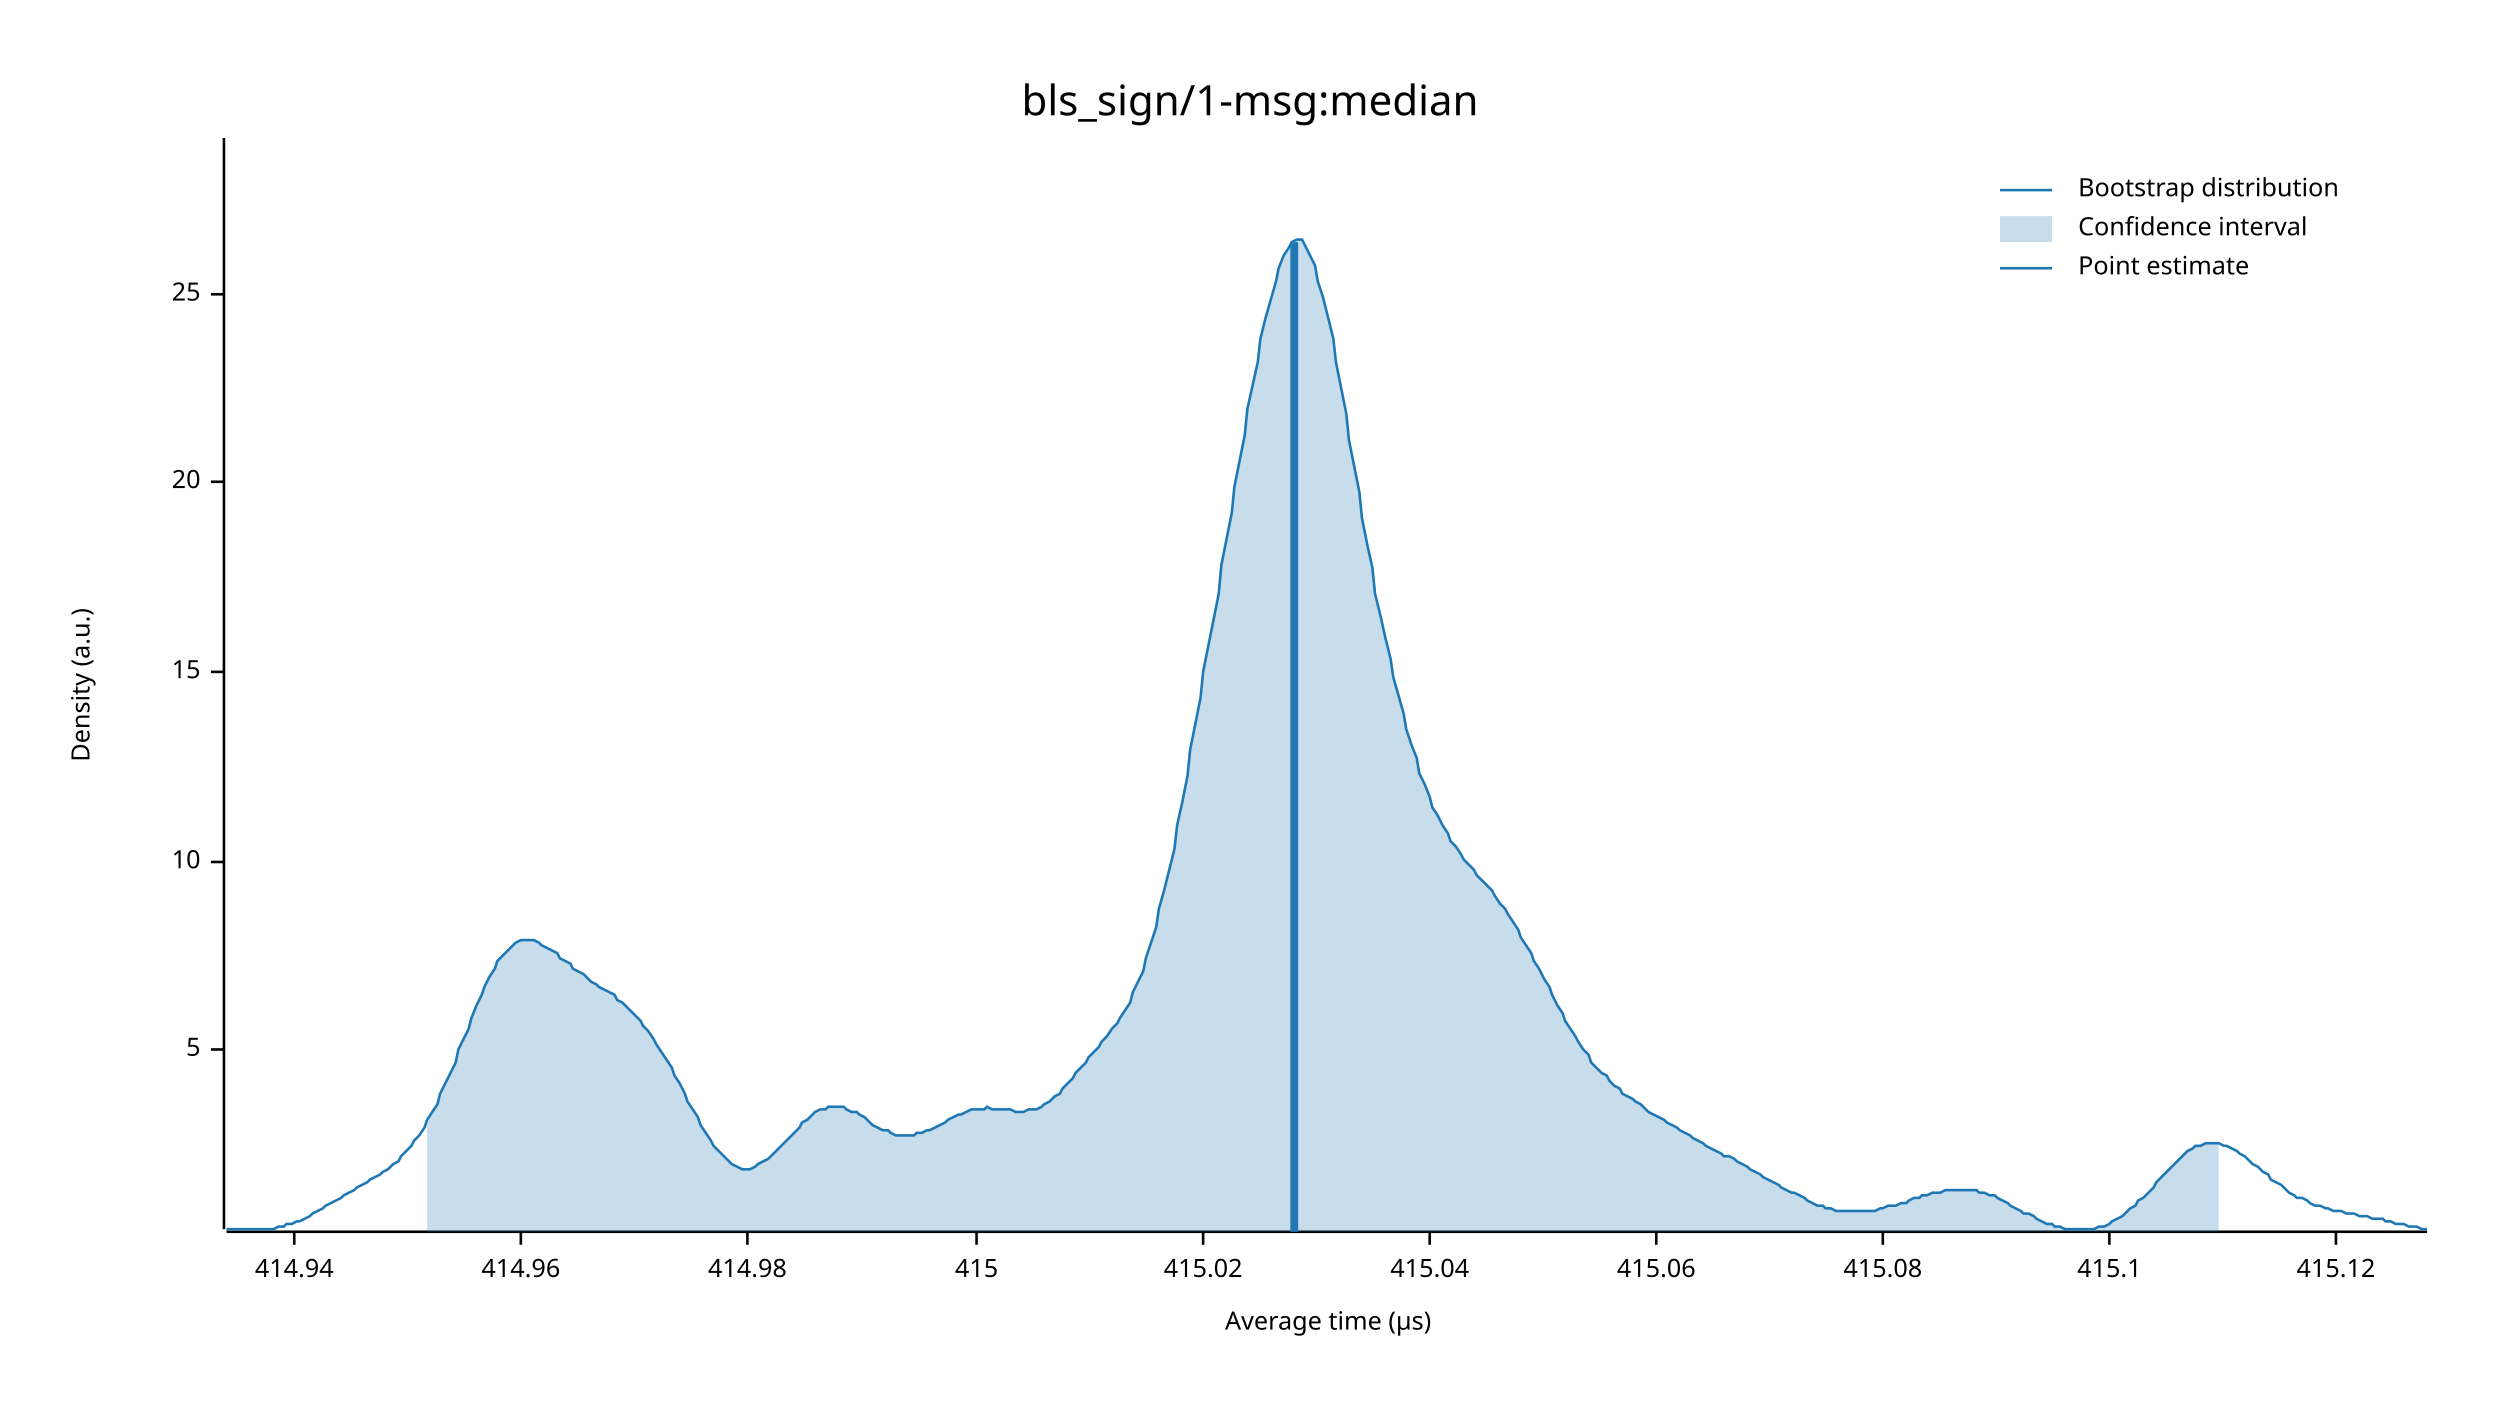
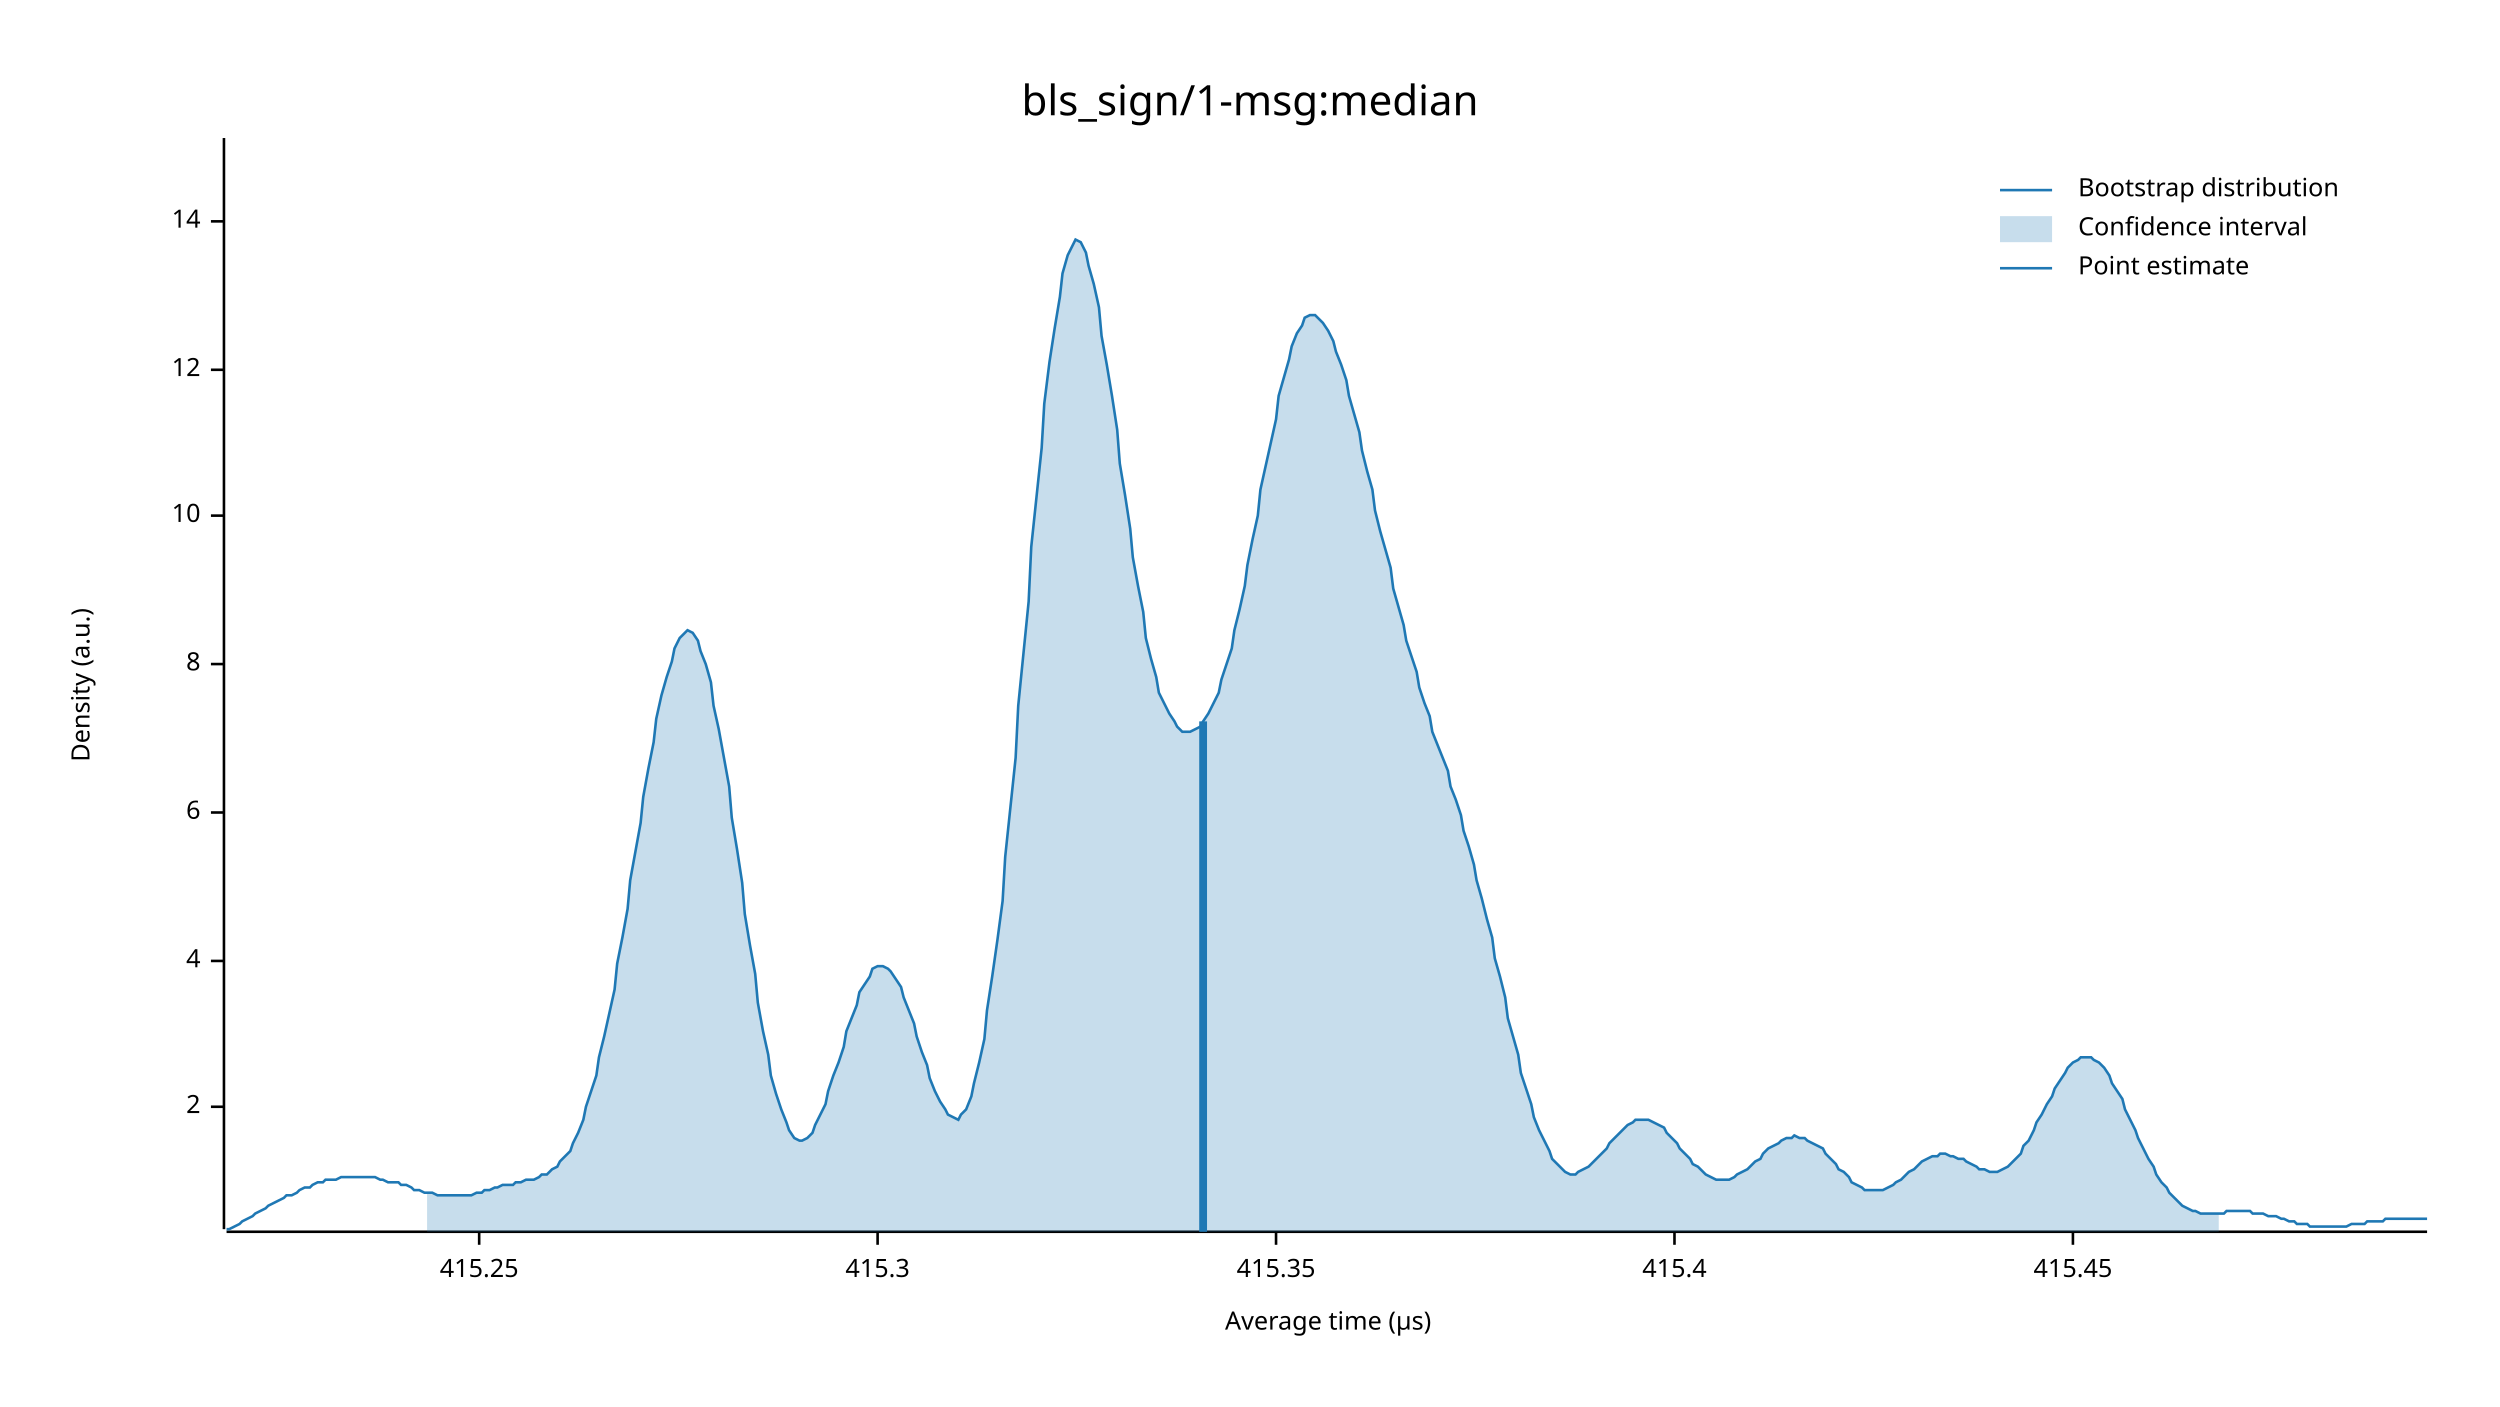
<svg xmlns="http://www.w3.org/2000/svg" width="960" height="540" viewBox="0 0 960 540">
  <text x="480" y="32" dy="0.76em" text-anchor="middle" font-family="sans-serif" font-size="16.129" opacity="1" fill="#000000">
bls_sign/1-msg:median
</text>
  <text x="27" y="263" dy="0.76em" text-anchor="middle" font-family="sans-serif" font-size="9.677" opacity="1" fill="#000000" transform="rotate(270, 27, 263)">
Density (a.u.)
</text>
  <text x="510" y="513" dy="-0.5ex" text-anchor="middle" font-family="sans-serif" font-size="9.677" opacity="1" fill="#000000">
Average time (µs)
</text>
  <polyline fill="none" opacity="1" stroke="#000000" stroke-width="1" points="86,53 86,472 " />
-   <text x="77" y="403" dy="0.5ex" text-anchor="end" font-family="sans-serif" font-size="9.677" opacity="1" fill="#000000">
- 5
+   <text x="77" y="425" dy="0.5ex" text-anchor="end" font-family="sans-serif" font-size="9.677" opacity="1" fill="#000000">
+ 2
</text>
-   <polyline fill="none" opacity="1" stroke="#000000" stroke-width="1" points="81,403 86,403 " />
-   <text x="77" y="331" dy="0.5ex" text-anchor="end" font-family="sans-serif" font-size="9.677" opacity="1" fill="#000000">
+   <polyline fill="none" opacity="1" stroke="#000000" stroke-width="1" points="81,425 86,425 " />
+   <text x="77" y="369" dy="0.5ex" text-anchor="end" font-family="sans-serif" font-size="9.677" opacity="1" fill="#000000">
+ 4
+ </text>
+   <polyline fill="none" opacity="1" stroke="#000000" stroke-width="1" points="81,369 86,369 " />
+   <text x="77" y="312" dy="0.5ex" text-anchor="end" font-family="sans-serif" font-size="9.677" opacity="1" fill="#000000">
+ 6
+ </text>
+   <polyline fill="none" opacity="1" stroke="#000000" stroke-width="1" points="81,312 86,312 " />
+   <text x="77" y="255" dy="0.5ex" text-anchor="end" font-family="sans-serif" font-size="9.677" opacity="1" fill="#000000">
+ 8
+ </text>
+   <polyline fill="none" opacity="1" stroke="#000000" stroke-width="1" points="81,255 86,255 " />
+   <text x="77" y="198" dy="0.5ex" text-anchor="end" font-family="sans-serif" font-size="9.677" opacity="1" fill="#000000">
10
</text>
-   <polyline fill="none" opacity="1" stroke="#000000" stroke-width="1" points="81,331 86,331 " />
-   <text x="77" y="258" dy="0.5ex" text-anchor="end" font-family="sans-serif" font-size="9.677" opacity="1" fill="#000000">
- 15
+   <polyline fill="none" opacity="1" stroke="#000000" stroke-width="1" points="81,198 86,198 " />
+   <text x="77" y="142" dy="0.5ex" text-anchor="end" font-family="sans-serif" font-size="9.677" opacity="1" fill="#000000">
+ 12
</text>
-   <polyline fill="none" opacity="1" stroke="#000000" stroke-width="1" points="81,258 86,258 " />
-   <text x="77" y="185" dy="0.5ex" text-anchor="end" font-family="sans-serif" font-size="9.677" opacity="1" fill="#000000">
- 20
+   <polyline fill="none" opacity="1" stroke="#000000" stroke-width="1" points="81,142 86,142 " />
+   <text x="77" y="85" dy="0.5ex" text-anchor="end" font-family="sans-serif" font-size="9.677" opacity="1" fill="#000000">
+ 14
</text>
-   <polyline fill="none" opacity="1" stroke="#000000" stroke-width="1" points="81,185 86,185 " />
-   <text x="77" y="113" dy="0.5ex" text-anchor="end" font-family="sans-serif" font-size="9.677" opacity="1" fill="#000000">
- 25
+   <polyline fill="none" opacity="1" stroke="#000000" stroke-width="1" points="81,85 86,85 " />
+   <polyline fill="none" opacity="1" stroke="#000000" stroke-width="1" points="87,473 932,473 " />
+   <text x="184" y="483" dy="0.76em" text-anchor="middle" font-family="sans-serif" font-size="9.677" opacity="1" fill="#000000">
+ 415.25
</text>
-   <polyline fill="none" opacity="1" stroke="#000000" stroke-width="1" points="81,113 86,113 " />
-   <polyline fill="none" opacity="1" stroke="#000000" stroke-width="1" points="87,473 932,473 " />
-   <text x="113" y="483" dy="0.76em" text-anchor="middle" font-family="sans-serif" font-size="9.677" opacity="1" fill="#000000">
- 414.94
+   <polyline fill="none" opacity="1" stroke="#000000" stroke-width="1" points="184,473 184,478 " />
+   <text x="337" y="483" dy="0.76em" text-anchor="middle" font-family="sans-serif" font-size="9.677" opacity="1" fill="#000000">
+ 415.3
</text>
-   <polyline fill="none" opacity="1" stroke="#000000" stroke-width="1" points="113,473 113,478 " />
-   <text x="200" y="483" dy="0.76em" text-anchor="middle" font-family="sans-serif" font-size="9.677" opacity="1" fill="#000000">
- 414.96
+   <polyline fill="none" opacity="1" stroke="#000000" stroke-width="1" points="337,473 337,478 " />
+   <text x="490" y="483" dy="0.76em" text-anchor="middle" font-family="sans-serif" font-size="9.677" opacity="1" fill="#000000">
+ 415.35
</text>
-   <polyline fill="none" opacity="1" stroke="#000000" stroke-width="1" points="200,473 200,478 " />
-   <text x="287" y="483" dy="0.76em" text-anchor="middle" font-family="sans-serif" font-size="9.677" opacity="1" fill="#000000">
- 414.98
+   <polyline fill="none" opacity="1" stroke="#000000" stroke-width="1" points="490,473 490,478 " />
+   <text x="643" y="483" dy="0.76em" text-anchor="middle" font-family="sans-serif" font-size="9.677" opacity="1" fill="#000000">
+ 415.4
</text>
-   <polyline fill="none" opacity="1" stroke="#000000" stroke-width="1" points="287,473 287,478 " />
-   <text x="375" y="483" dy="0.76em" text-anchor="middle" font-family="sans-serif" font-size="9.677" opacity="1" fill="#000000">
- 415
+   <polyline fill="none" opacity="1" stroke="#000000" stroke-width="1" points="643,473 643,478 " />
+   <text x="796" y="483" dy="0.76em" text-anchor="middle" font-family="sans-serif" font-size="9.677" opacity="1" fill="#000000">
+ 415.45
</text>
-   <polyline fill="none" opacity="1" stroke="#000000" stroke-width="1" points="375,473 375,478 " />
-   <text x="462" y="483" dy="0.76em" text-anchor="middle" font-family="sans-serif" font-size="9.677" opacity="1" fill="#000000">
- 415.02
- </text>
-   <polyline fill="none" opacity="1" stroke="#000000" stroke-width="1" points="462,473 462,478 " />
-   <text x="549" y="483" dy="0.76em" text-anchor="middle" font-family="sans-serif" font-size="9.677" opacity="1" fill="#000000">
- 415.04
- </text>
-   <polyline fill="none" opacity="1" stroke="#000000" stroke-width="1" points="549,473 549,478 " />
-   <text x="636" y="483" dy="0.76em" text-anchor="middle" font-family="sans-serif" font-size="9.677" opacity="1" fill="#000000">
- 415.06
- </text>
-   <polyline fill="none" opacity="1" stroke="#000000" stroke-width="1" points="636,473 636,478 " />
-   <text x="723" y="483" dy="0.76em" text-anchor="middle" font-family="sans-serif" font-size="9.677" opacity="1" fill="#000000">
- 415.08
- </text>
-   <polyline fill="none" opacity="1" stroke="#000000" stroke-width="1" points="723,473 723,478 " />
-   <text x="810" y="483" dy="0.76em" text-anchor="middle" font-family="sans-serif" font-size="9.677" opacity="1" fill="#000000">
- 415.1
- </text>
-   <polyline fill="none" opacity="1" stroke="#000000" stroke-width="1" points="810,473 810,478 " />
-   <text x="897" y="483" dy="0.76em" text-anchor="middle" font-family="sans-serif" font-size="9.677" opacity="1" fill="#000000">
- 415.12
- </text>
-   <polyline fill="none" opacity="1" stroke="#000000" stroke-width="1" points="897,473 897,478 " />
-   <polyline fill="none" opacity="1" stroke="#1F78B4" stroke-width="1" points="87,472 88,472 90,472 92,472 93,472 95,472 97,472 98,472 100,472 102,472 103,472 105,472 107,471 109,471 110,470 112,470 114,469 115,469 117,468 119,467 120,466 122,465 124,464 125,463 127,462 129,461 131,460 132,459 134,458 136,457 137,456 139,455 141,454 142,453 144,452 146,451 147,450 149,449 151,447 153,446 154,444 156,442 158,440 159,438 161,436 163,433 164,430 166,427 168,424 169,420 171,416 173,412 175,408 176,403 178,399 180,395 181,391 183,386 185,382 186,379 188,375 190,372 191,369 193,367 195,365 197,363 198,362 200,361 202,361 203,361 205,361 207,362 208,363 210,364 212,365 214,366 215,368 217,369 219,370 220,372 222,373 224,374 225,375 227,377 229,378 230,379 232,380 234,381 236,382 237,384 239,385 241,387 242,388 244,390 246,392 247,394 249,396 251,399 252,401 254,404 256,407 258,410 259,413 261,416 263,420 264,423 266,426 268,429 269,432 271,435 273,438 274,440 276,442 278,444 280,446 281,447 283,448 285,449 286,449 288,449 290,448 291,447 293,446 295,445 296,444 298,442 300,440 302,438 303,437 305,435 307,433 308,431 310,430 312,428 313,427 315,426 317,426 318,425 320,425 322,425 324,425 325,426 327,427 329,427 330,428 332,429 334,431 335,432 337,433 339,434 341,434 342,435 344,436 346,436 347,436 349,436 351,436 352,435 354,435 356,434 357,434 359,433 361,432 363,431 364,430 366,429 368,428 369,428 371,427 373,426 374,426 376,426 378,426 379,425 381,426 383,426 385,426 386,426 388,426 390,427 391,427 393,427 395,426 396,426 398,426 400,425 401,424 403,423 405,421 407,420 408,418 410,416 412,414 413,412 415,410 417,408 418,406 420,404 422,402 423,400 425,398 427,395 429,393 430,391 432,388 434,385 435,381 437,377 439,373 440,368 442,362 444,356 445,349 447,342 449,334 451,326 452,317 454,308 456,298 457,288 459,278 461,268 462,258 464,248 466,238 468,228 469,217 471,207 473,197 474,187 476,177 478,167 479,157 481,148 483,139 484,130 486,122 488,115 490,108 491,103 493,98 495,95 496,93 498,92 500,92 501,94 503,98 505,102 506,108 508,114 510,122 512,130 513,139 515,149 517,159 518,169 520,179 522,189 523,199 525,209 527,218 528,228 530,236 532,245 534,253 535,260 537,267 539,274 540,280 542,286 544,291 545,297 547,301 549,306 550,310 552,313 554,317 556,320 557,323 559,325 561,328 562,330 564,332 566,334 567,336 569,338 571,340 573,342 574,344 576,347 578,349 579,351 581,354 583,357 584,360 586,363 588,366 589,369 591,372 593,376 595,379 596,382 598,386 600,389 601,392 603,395 605,398 606,400 608,403 610,405 611,408 613,410 615,412 617,413 618,415 620,417 622,418 623,420 625,421 627,422 628,423 630,424 632,426 633,427 635,428 637,429 639,430 640,431 642,432 644,433 645,434 647,435 649,436 650,437 652,438 654,439 655,440 657,441 659,442 661,443 662,444 664,444 666,445 667,446 669,447 671,448 672,449 674,450 676,451 677,452 679,453 681,454 683,455 684,456 686,457 688,458 689,458 691,459 693,460 694,461 696,462 698,463 700,463 701,464 703,464 705,465 706,465 708,465 710,465 711,465 713,465 715,465 716,465 718,465 720,465 722,464 723,464 725,463 727,463 728,463 730,462 732,462 733,461 735,460 737,460 738,459 740,459 742,458 744,458 745,458 747,457 749,457 750,457 752,457 754,457 755,457 757,457 759,457 760,458 762,458 764,459 766,459 767,460 769,461 771,462 772,463 774,464 776,465 777,466 779,466 781,467 782,468 784,469 786,470 788,470 789,471 791,471 793,472 794,472 796,472 798,472 799,472 801,472 803,472 804,472 806,471 808,471 810,470 811,469 813,468 815,467 816,466 818,464 820,463 821,461 823,460 825,458 827,456 828,454 830,452 832,450 833,449 835,447 837,445 838,444 840,442 842,441 843,440 845,440 847,439 849,439 850,439 852,439 854,440 855,440 857,441 859,442 860,443 862,444 864,446 865,447 867,448 869,450 871,451 872,453 874,454 876,455 877,456 879,458 881,459 882,460 884,460 886,461 887,462 889,463 891,463 893,464 894,464 896,465 898,465 899,465 901,466 903,466 904,466 906,467 908,467 909,467 911,468 913,468 915,468 916,469 918,469 920,470 921,470 923,470 925,471 926,471 928,471 930,472 932,472 " />
-   <polygon opacity="0.25" fill="#1F78B4" points="164,430 166,427 168,424 169,420 171,416 173,412 175,408 176,403 178,399 180,395 181,391 183,386 185,382 186,379 188,375 190,372 191,369 193,367 195,365 197,363 198,362 200,361 202,361 203,361 205,361 207,362 208,363 210,364 212,365 214,366 215,368 217,369 219,370 220,372 222,373 224,374 225,375 227,377 229,378 230,379 232,380 234,381 236,382 237,384 239,385 241,387 242,388 244,390 246,392 247,394 249,396 251,399 252,401 254,404 256,407 258,410 259,413 261,416 263,420 264,423 266,426 268,429 269,432 271,435 273,438 274,440 276,442 278,444 280,446 281,447 283,448 285,449 286,449 288,449 290,448 291,447 293,446 295,445 296,444 298,442 300,440 302,438 303,437 305,435 307,433 308,431 310,430 312,428 313,427 315,426 317,426 318,425 320,425 322,425 324,425 325,426 327,427 329,427 330,428 332,429 334,431 335,432 337,433 339,434 341,434 342,435 344,436 346,436 347,436 349,436 351,436 352,435 354,435 356,434 357,434 359,433 361,432 363,431 364,430 366,429 368,428 369,428 371,427 373,426 374,426 376,426 378,426 379,425 381,426 383,426 385,426 386,426 388,426 390,427 391,427 393,427 395,426 396,426 398,426 400,425 401,424 403,423 405,421 407,420 408,418 410,416 412,414 413,412 415,410 417,408 418,406 420,404 422,402 423,400 425,398 427,395 429,393 430,391 432,388 434,385 435,381 437,377 439,373 440,368 442,362 444,356 445,349 447,342 449,334 451,326 452,317 454,308 456,298 457,288 459,278 461,268 462,258 464,248 466,238 468,228 469,217 471,207 473,197 474,187 476,177 478,167 479,157 481,148 483,139 484,130 486,122 488,115 490,108 491,103 493,98 495,95 496,93 498,92 500,92 501,94 503,98 505,102 506,108 508,114 510,122 512,130 513,139 515,149 517,159 518,169 520,179 522,189 523,199 525,209 527,218 528,228 530,236 532,245 534,253 535,260 537,267 539,274 540,280 542,286 544,291 545,297 547,301 549,306 550,310 552,313 554,317 556,320 557,323 559,325 561,328 562,330 564,332 566,334 567,336 569,338 571,340 573,342 574,344 576,347 578,349 579,351 581,354 583,357 584,360 586,363 588,366 589,369 591,372 593,376 595,379 596,382 598,386 600,389 601,392 603,395 605,398 606,400 608,403 610,405 611,408 613,410 615,412 617,413 618,415 620,417 622,418 623,420 625,421 627,422 628,423 630,424 632,426 633,427 635,428 637,429 639,430 640,431 642,432 644,433 645,434 647,435 649,436 650,437 652,438 654,439 655,440 657,441 659,442 661,443 662,444 664,444 666,445 667,446 669,447 671,448 672,449 674,450 676,451 677,452 679,453 681,454 683,455 684,456 686,457 688,458 689,458 691,459 693,460 694,461 696,462 698,463 700,463 701,464 703,464 705,465 706,465 708,465 710,465 711,465 713,465 715,465 716,465 718,465 720,465 722,464 723,464 725,463 727,463 728,463 730,462 732,462 733,461 735,460 737,460 738,459 740,459 742,458 744,458 745,458 747,457 749,457 750,457 752,457 754,457 755,457 757,457 759,457 760,458 762,458 764,459 766,459 767,460 769,461 771,462 772,463 774,464 776,465 777,466 779,466 781,467 782,468 784,469 786,470 788,470 789,471 791,471 793,472 794,472 796,472 798,472 799,472 801,472 803,472 804,472 806,471 808,471 810,470 811,469 813,468 815,467 816,466 818,464 820,463 821,461 823,460 825,458 827,456 828,454 830,452 832,450 833,449 835,447 837,445 838,444 840,442 842,441 843,440 845,440 847,439 849,439 850,439 852,439 852,473 164,473 " />
-   <polyline fill="none" opacity="1" stroke="#1F78B4" stroke-width="3" points="497,473 497,93 " />
+   <polyline fill="none" opacity="1" stroke="#000000" stroke-width="1" points="796,473 796,478 " />
+   <polyline fill="none" opacity="1" stroke="#1F78B4" stroke-width="1" points="87,472 88,472 90,471 92,470 93,469 95,468 97,467 98,466 100,465 102,464 103,463 105,462 107,461 109,460 110,459 112,459 114,458 115,457 117,456 119,456 120,455 122,454 124,454 125,453 127,453 129,453 131,452 132,452 134,452 136,452 137,452 139,452 141,452 142,452 144,452 146,453 147,453 149,454 151,454 153,454 154,455 156,455 158,456 159,457 161,457 163,458 164,458 166,458 168,459 169,459 171,459 173,459 175,459 176,459 178,459 180,459 181,459 183,458 185,458 186,457 188,457 190,456 191,456 193,455 195,455 197,455 198,454 200,454 202,453 203,453 205,453 207,452 208,451 210,451 212,449 214,448 215,446 217,444 219,442 220,439 222,435 224,430 225,425 227,419 229,413 230,406 232,398 234,389 236,380 237,370 239,360 241,349 242,338 244,327 246,316 247,306 249,295 251,285 252,276 254,267 256,260 258,254 259,249 261,245 263,243 264,242 266,243 268,246 269,250 271,255 273,262 274,271 276,280 278,291 280,302 281,314 283,326 285,339 286,351 288,363 290,374 291,385 293,396 295,405 296,413 298,420 300,426 302,431 303,434 305,437 307,438 308,438 310,437 312,435 313,432 315,428 317,424 318,419 320,413 322,408 324,402 325,396 327,391 329,386 330,381 332,378 334,375 335,372 337,371 339,371 341,372 342,373 344,376 346,379 347,383 349,388 351,393 352,398 354,404 356,409 357,414 359,419 361,423 363,426 364,428 366,429 368,430 369,428 371,426 373,421 374,416 376,408 378,399 379,388 381,375 383,361 385,346 386,329 388,310 390,291 391,271 393,251 395,231 396,210 398,191 400,172 401,155 403,139 405,126 407,114 408,105 410,98 412,94 413,92 415,93 417,97 418,102 420,109 422,118 423,129 425,140 427,152 429,165 430,178 432,190 434,203 435,214 437,225 439,235 440,245 442,253 444,260 445,266 447,270 449,274 451,277 452,279 454,281 456,281 457,281 459,280 461,279 462,277 464,274 466,270 468,266 469,261 471,255 473,249 474,242 476,234 478,225 479,217 481,207 483,198 484,188 486,179 488,170 490,161 491,152 493,145 495,138 496,133 498,128 500,125 501,122 503,121 505,121 506,122 508,124 510,127 512,131 513,135 515,140 517,146 518,152 520,159 522,166 523,173 525,181 527,188 528,196 530,204 532,211 534,218 535,226 537,233 539,240 540,246 542,252 544,258 545,264 547,270 549,275 550,281 552,286 554,291 556,296 557,302 559,307 561,313 562,319 564,325 566,332 567,338 569,345 571,353 573,360 574,368 576,375 578,383 579,391 581,398 583,405 584,412 586,418 588,424 589,429 591,434 593,438 595,442 596,445 598,447 600,449 601,450 603,451 605,451 606,450 608,449 610,448 611,447 613,445 615,443 617,441 618,439 620,437 622,435 623,434 625,432 627,431 628,430 630,430 632,430 633,430 635,431 637,432 639,433 640,435 642,437 644,439 645,441 647,443 649,445 650,447 652,448 654,450 655,451 657,452 659,453 661,453 662,453 664,453 666,452 667,451 669,450 671,449 672,448 674,446 676,445 677,443 679,441 681,440 683,439 684,438 686,437 688,437 689,436 691,437 693,437 694,438 696,439 698,440 700,441 701,443 703,445 705,447 706,449 708,450 710,452 711,454 713,455 715,456 716,457 718,457 720,457 722,457 723,457 725,456 727,455 728,454 730,453 732,451 733,450 735,449 737,447 738,446 740,445 742,444 744,444 745,443 747,443 749,444 750,444 752,445 754,445 755,446 757,447 759,448 760,449 762,449 764,450 766,450 767,450 769,449 771,448 772,447 774,445 776,443 777,440 779,438 781,434 782,431 784,428 786,424 788,421 789,418 791,415 793,412 794,410 796,408 798,407 799,406 801,406 803,406 804,407 806,408 808,410 810,413 811,416 813,419 815,422 816,426 818,430 820,434 821,437 823,441 825,445 827,448 828,451 830,454 832,456 833,458 835,460 837,462 838,463 840,464 842,465 843,465 845,466 847,466 849,466 850,466 852,466 854,466 855,465 857,465 859,465 860,465 862,465 864,465 865,466 867,466 869,466 871,467 872,467 874,467 876,468 877,468 879,469 881,469 882,470 884,470 886,470 887,471 889,471 891,471 893,471 894,471 896,471 898,471 899,471 901,471 903,470 904,470 906,470 908,470 909,469 911,469 913,469 915,469 916,468 918,468 920,468 921,468 923,468 925,468 926,468 928,468 930,468 932,468 " />
+   <polygon opacity="0.25" fill="#1F78B4" points="164,458 166,458 168,459 169,459 171,459 173,459 175,459 176,459 178,459 180,459 181,459 183,458 185,458 186,457 188,457 190,456 191,456 193,455 195,455 197,455 198,454 200,454 202,453 203,453 205,453 207,452 208,451 210,451 212,449 214,448 215,446 217,444 219,442 220,439 222,435 224,430 225,425 227,419 229,413 230,406 232,398 234,389 236,380 237,370 239,360 241,349 242,338 244,327 246,316 247,306 249,295 251,285 252,276 254,267 256,260 258,254 259,249 261,245 263,243 264,242 266,243 268,246 269,250 271,255 273,262 274,271 276,280 278,291 280,302 281,314 283,326 285,339 286,351 288,363 290,374 291,385 293,396 295,405 296,413 298,420 300,426 302,431 303,434 305,437 307,438 308,438 310,437 312,435 313,432 315,428 317,424 318,419 320,413 322,408 324,402 325,396 327,391 329,386 330,381 332,378 334,375 335,372 337,371 339,371 341,372 342,373 344,376 346,379 347,383 349,388 351,393 352,398 354,404 356,409 357,414 359,419 361,423 363,426 364,428 366,429 368,430 369,428 371,426 373,421 374,416 376,408 378,399 379,388 381,375 383,361 385,346 386,329 388,310 390,291 391,271 393,251 395,231 396,210 398,191 400,172 401,155 403,139 405,126 407,114 408,105 410,98 412,94 413,92 415,93 417,97 418,102 420,109 422,118 423,129 425,140 427,152 429,165 430,178 432,190 434,203 435,214 437,225 439,235 440,245 442,253 444,260 445,266 447,270 449,274 451,277 452,279 454,281 456,281 457,281 459,280 461,279 462,277 464,274 466,270 468,266 469,261 471,255 473,249 474,242 476,234 478,225 479,217 481,207 483,198 484,188 486,179 488,170 490,161 491,152 493,145 495,138 496,133 498,128 500,125 501,122 503,121 505,121 506,122 508,124 510,127 512,131 513,135 515,140 517,146 518,152 520,159 522,166 523,173 525,181 527,188 528,196 530,204 532,211 534,218 535,226 537,233 539,240 540,246 542,252 544,258 545,264 547,270 549,275 550,281 552,286 554,291 556,296 557,302 559,307 561,313 562,319 564,325 566,332 567,338 569,345 571,353 573,360 574,368 576,375 578,383 579,391 581,398 583,405 584,412 586,418 588,424 589,429 591,434 593,438 595,442 596,445 598,447 600,449 601,450 603,451 605,451 606,450 608,449 610,448 611,447 613,445 615,443 617,441 618,439 620,437 622,435 623,434 625,432 627,431 628,430 630,430 632,430 633,430 635,431 637,432 639,433 640,435 642,437 644,439 645,441 647,443 649,445 650,447 652,448 654,450 655,451 657,452 659,453 661,453 662,453 664,453 666,452 667,451 669,450 671,449 672,448 674,446 676,445 677,443 679,441 681,440 683,439 684,438 686,437 688,437 689,436 691,437 693,437 694,438 696,439 698,440 700,441 701,443 703,445 705,447 706,449 708,450 710,452 711,454 713,455 715,456 716,457 718,457 720,457 722,457 723,457 725,456 727,455 728,454 730,453 732,451 733,450 735,449 737,447 738,446 740,445 742,444 744,444 745,443 747,443 749,444 750,444 752,445 754,445 755,446 757,447 759,448 760,449 762,449 764,450 766,450 767,450 769,449 771,448 772,447 774,445 776,443 777,440 779,438 781,434 782,431 784,428 786,424 788,421 789,418 791,415 793,412 794,410 796,408 798,407 799,406 801,406 803,406 804,407 806,408 808,410 810,413 811,416 813,419 815,422 816,426 818,430 820,434 821,437 823,441 825,445 827,448 828,451 830,454 832,456 833,458 835,460 837,462 838,463 840,464 842,465 843,465 845,466 847,466 849,466 850,466 852,466 852,473 164,473 " />
+   <polyline fill="none" opacity="1" stroke="#1F78B4" stroke-width="3" points="462,473 462,277 " />
  <text x="798" y="68" dy="0.76em" text-anchor="start" font-family="sans-serif" font-size="9.677" opacity="1" fill="#000000">
Bootstrap distribution
</text>
  <text x="798" y="83" dy="0.76em" text-anchor="start" font-family="sans-serif" font-size="9.677" opacity="1" fill="#000000">
Confidence interval
</text>
  <text x="798" y="98" dy="0.76em" text-anchor="start" font-family="sans-serif" font-size="9.677" opacity="1" fill="#000000">
Point estimate
</text>
  <polyline fill="none" opacity="1" stroke="#1F78B4" stroke-width="1" points="768,73 788,73 " />
  <rect x="768" y="83" width="20" height="10" opacity="0.25" fill="#1F78B4" stroke="none" />
  <polyline fill="none" opacity="1" stroke="#1F78B4" stroke-width="1" points="768,103 788,103 " />
</svg>
